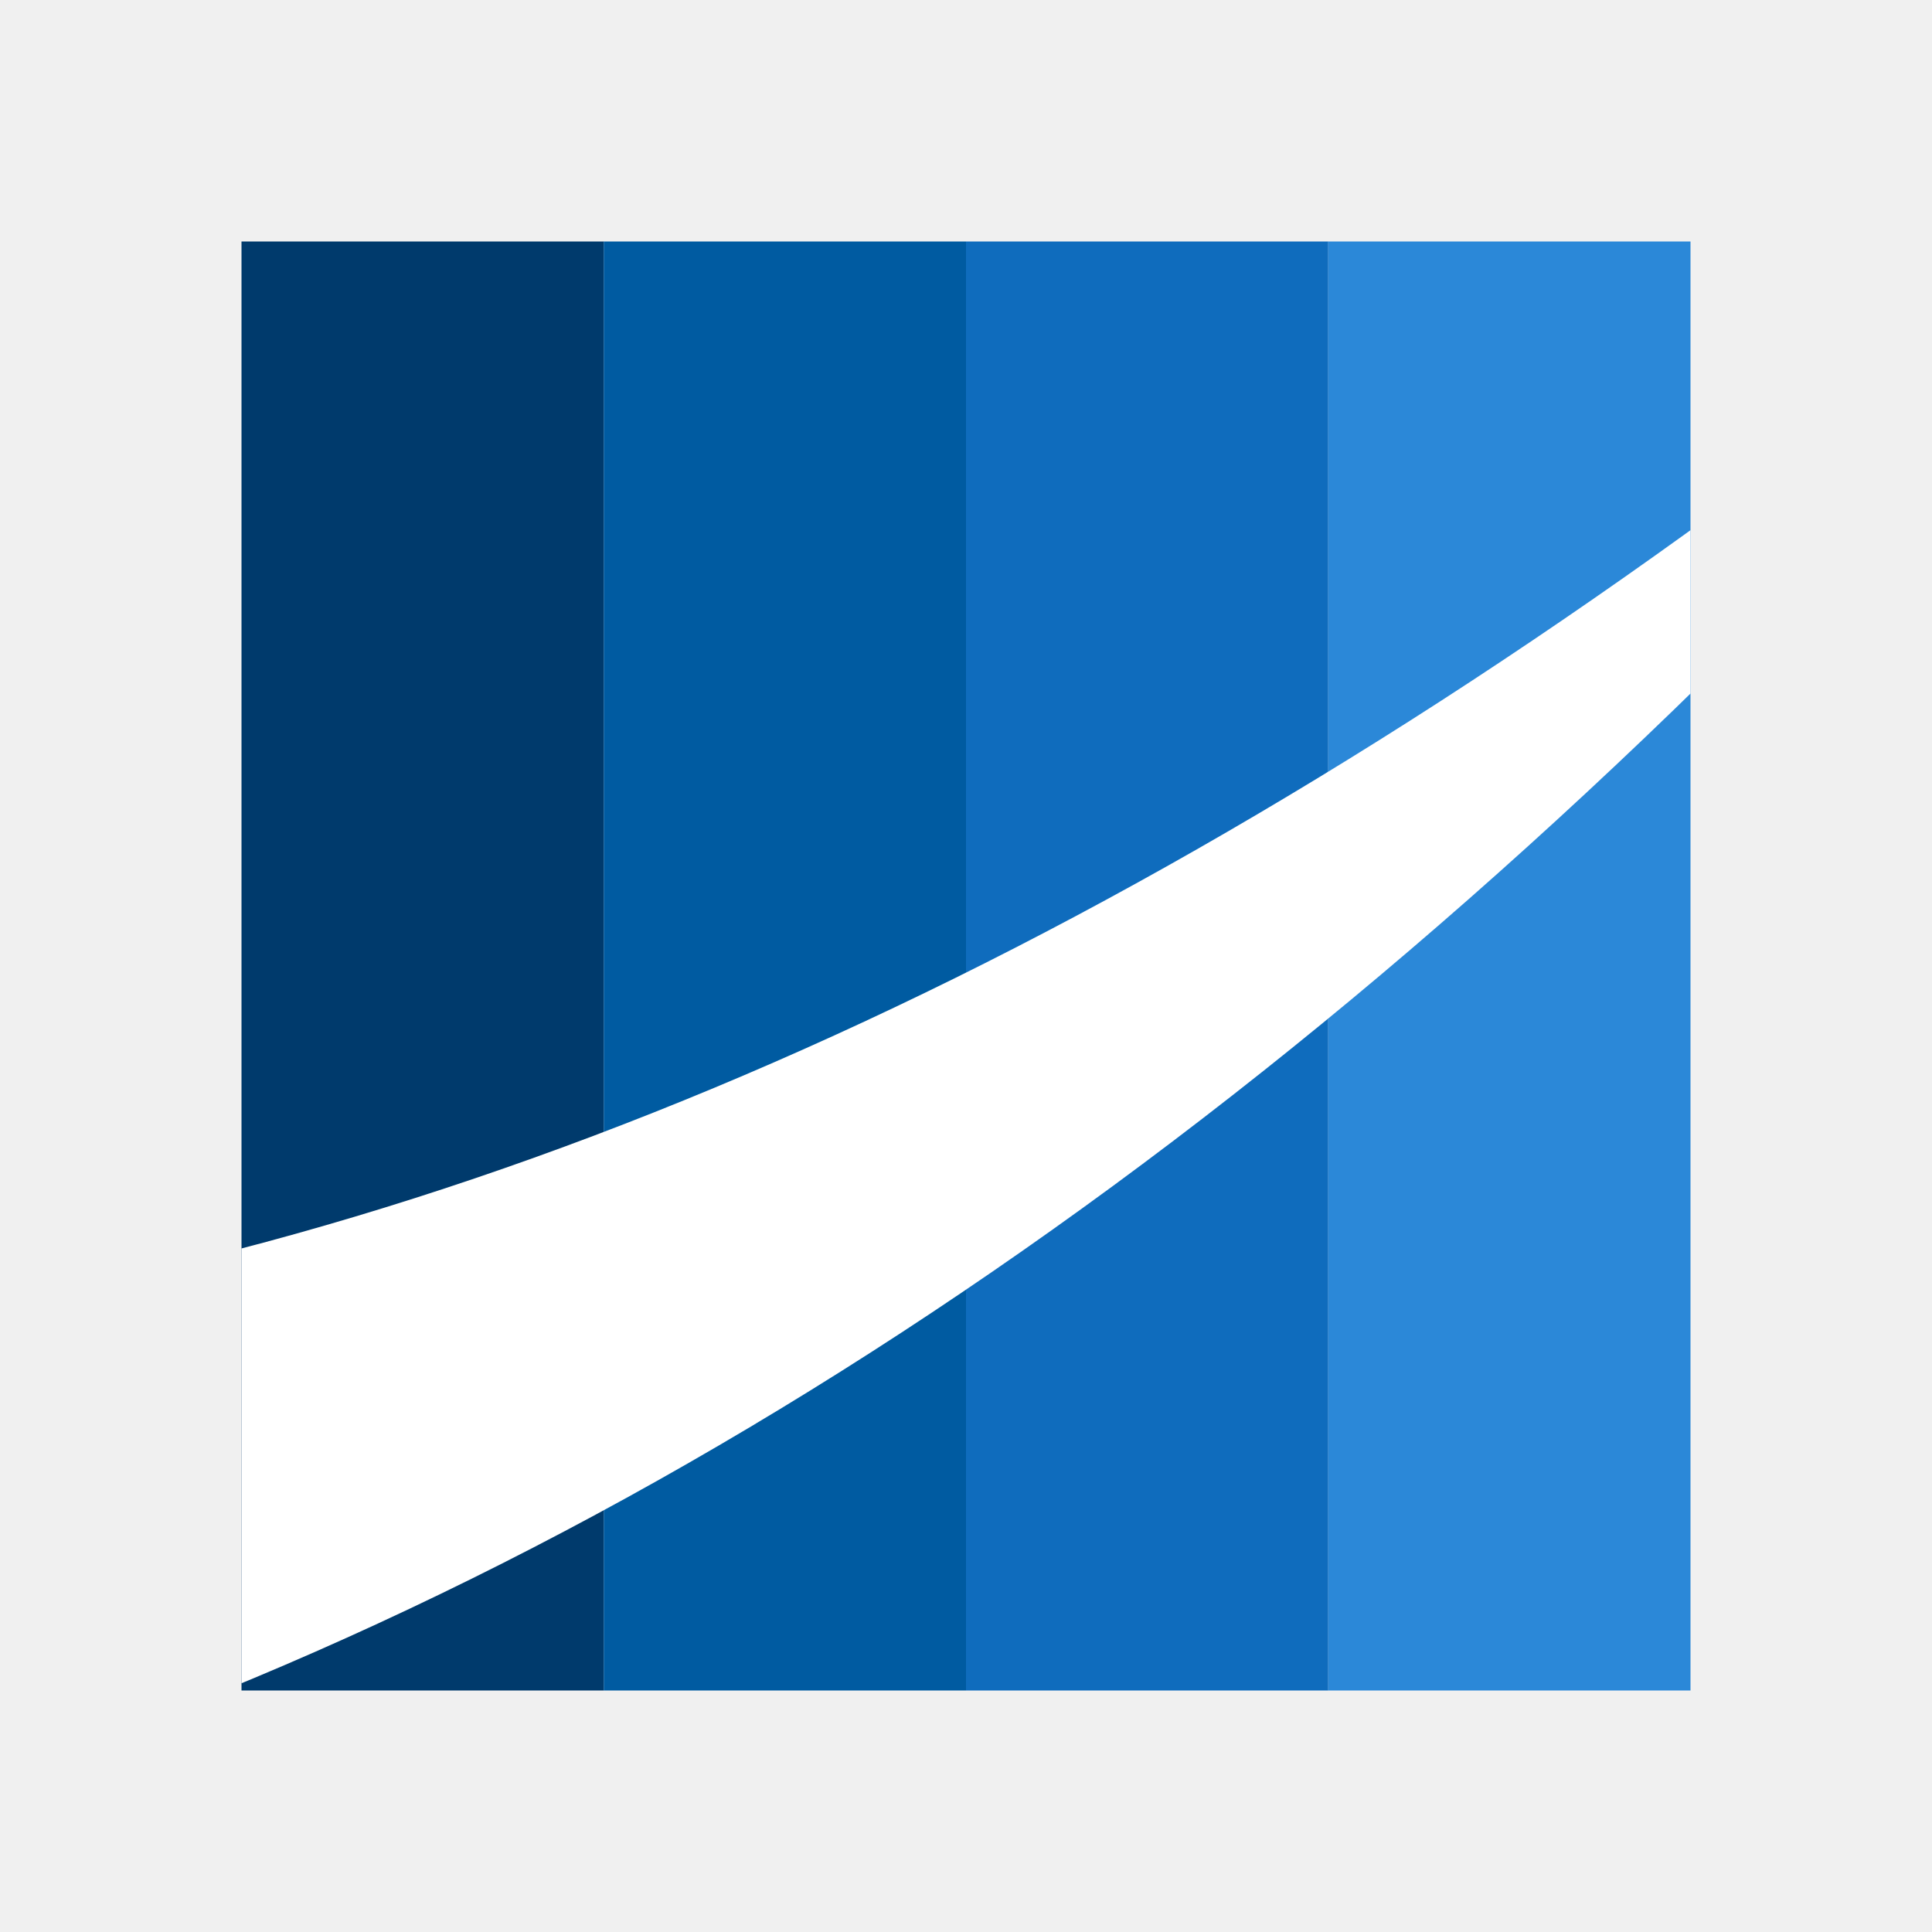
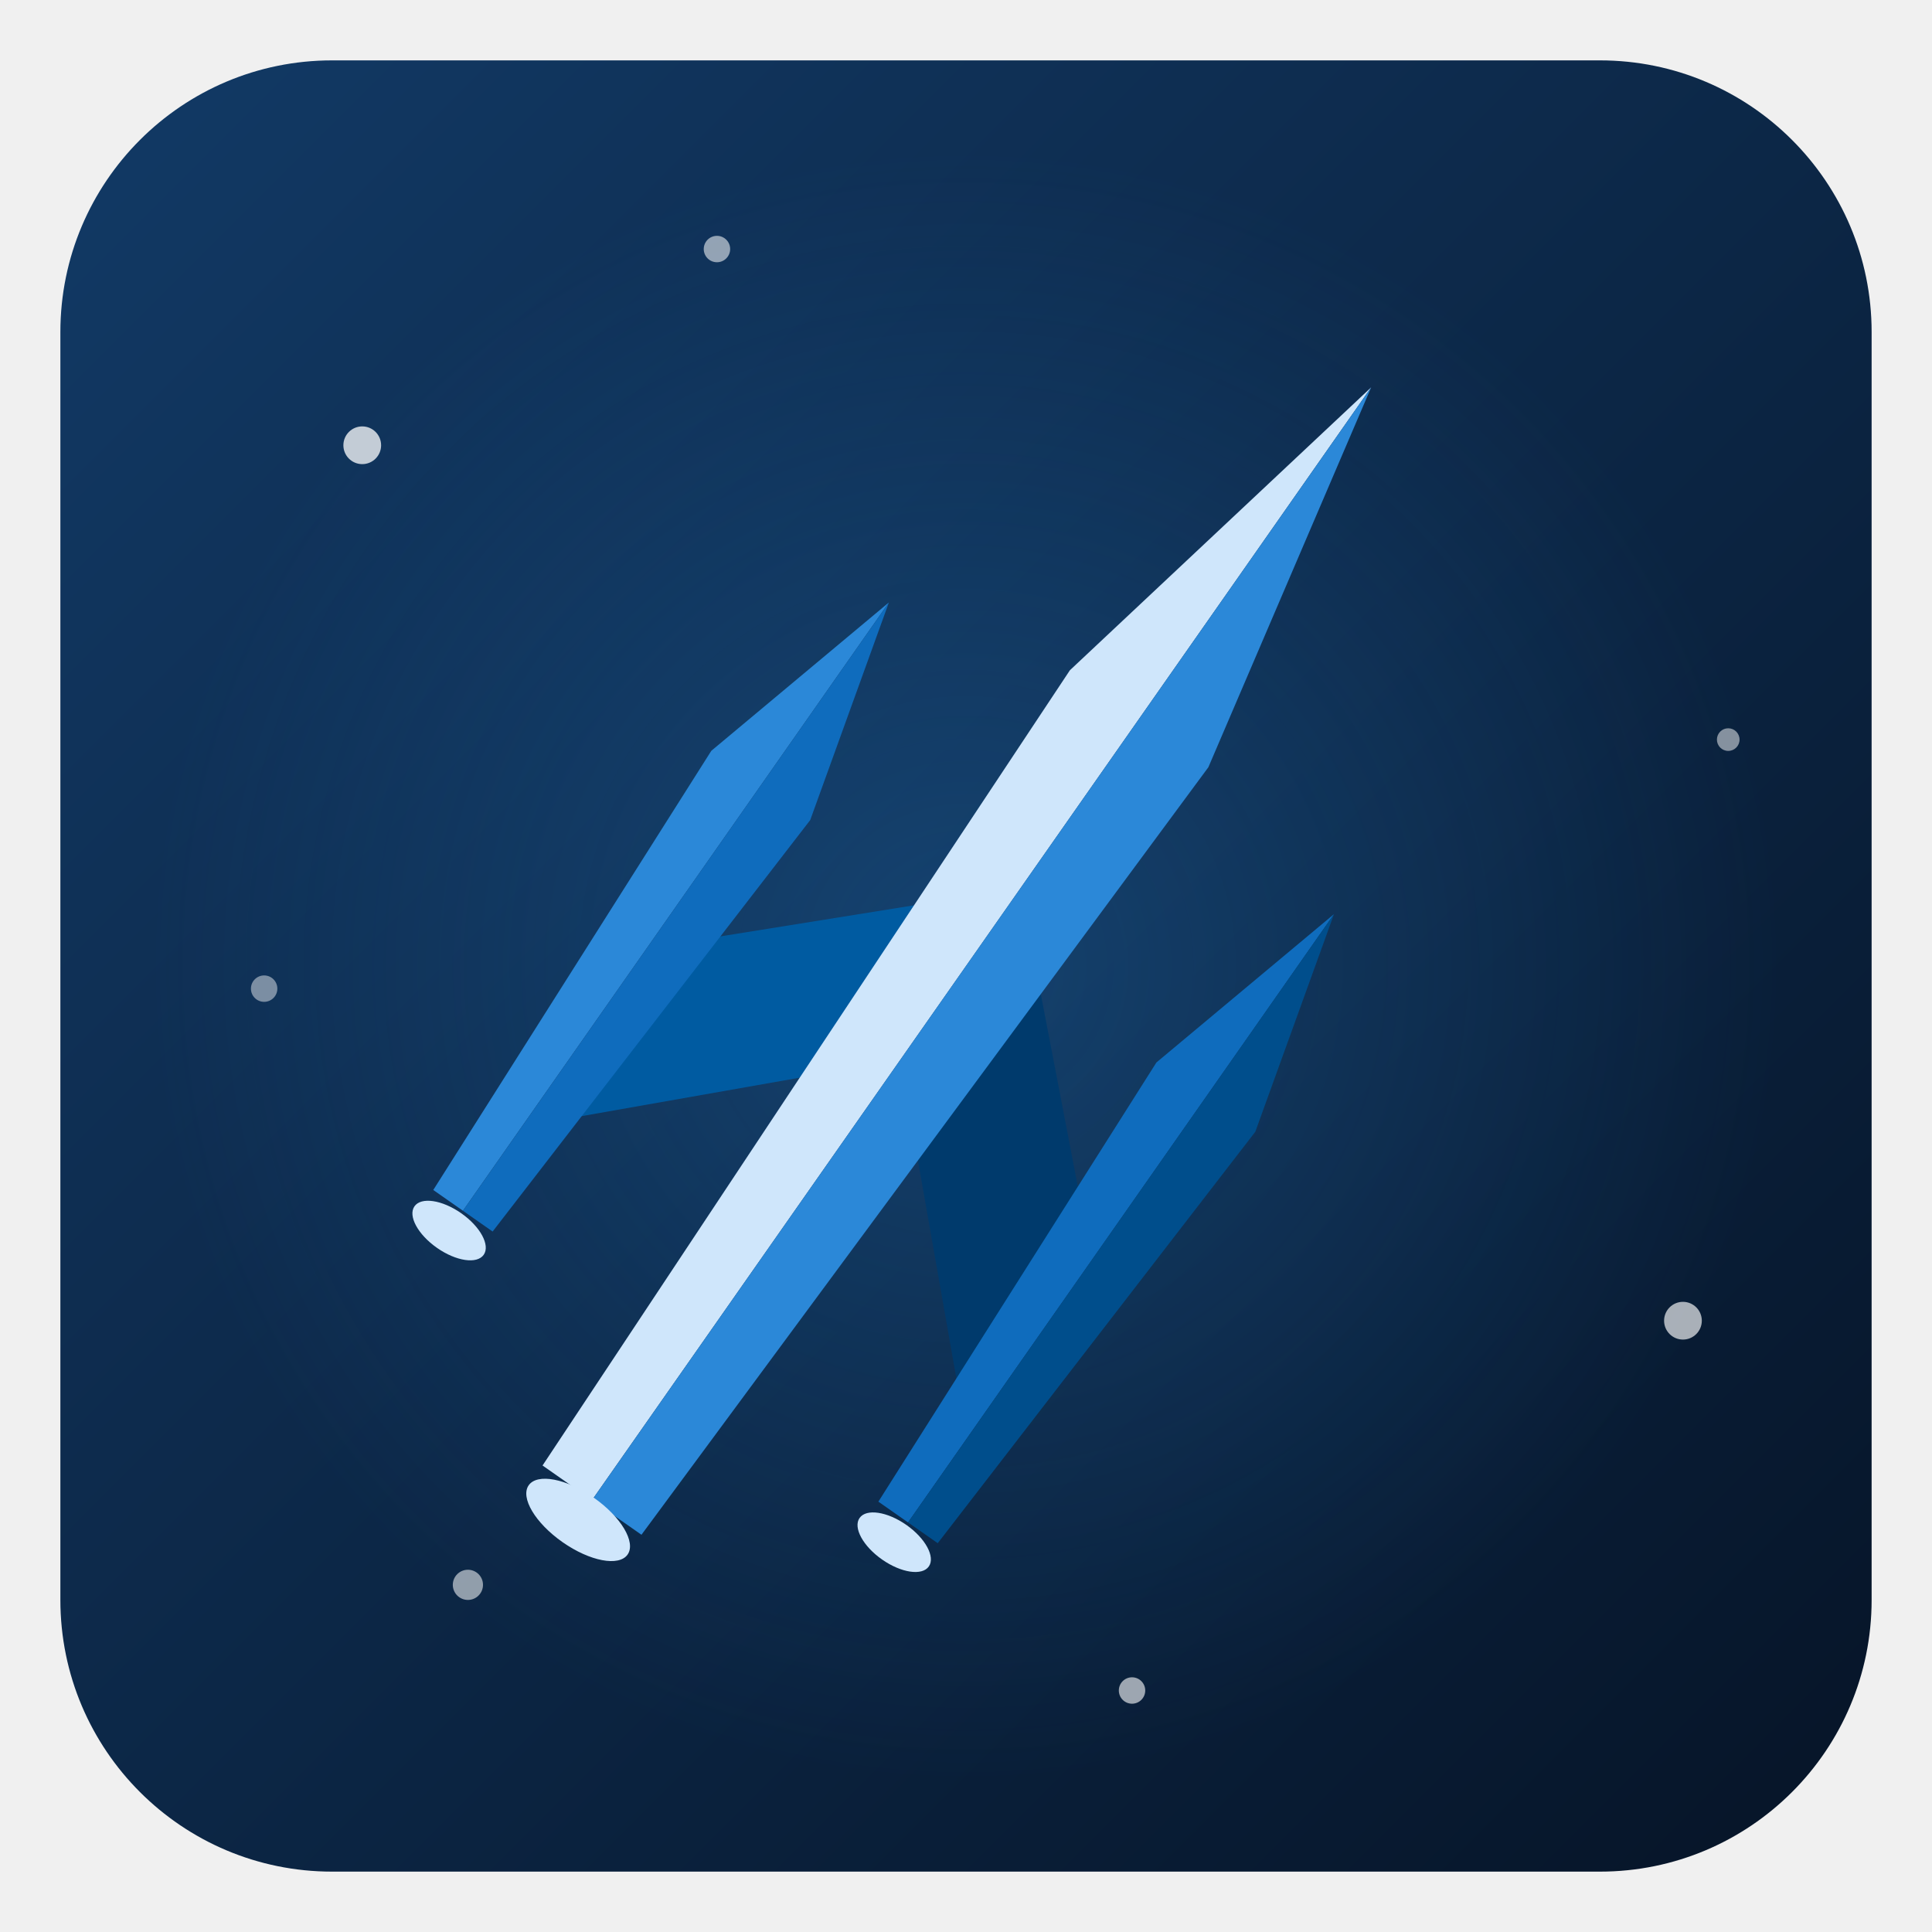
<svg xmlns="http://www.w3.org/2000/svg" viewBox="0 0 512 512">
  <defs>
-     <clipPath id="block">
-       <rect x="64" y="64" width="384" height="384" />
-     </clipPath>
+     <linearGradient id="deep" x1="0" y1="0" x2="1" y2="1">
+       <stop offset="0" stop-color="#123a66" />
+       <stop offset="1" stop-color="#061427" />
+     </linearGradient>
+     <radialGradient id="glow" cx=".5" cy=".5" r=".5">
+       <stop offset="0" stop-color="#2b88d8" stop-opacity=".28" />
+       <stop offset="1" stop-color="#2b88d8" stop-opacity="0" />
+     </radialGradient>
  </defs>
-   <rect x="64" y="64" width="96" height="384" fill="#003a6c" />
-   <rect x="160" y="64" width="96" height="384" fill="#005ba1" />
-   <rect x="256" y="64" width="96" height="384" fill="#0f6cbd" />
-   <rect x="352" y="64" width="96" height="384" fill="#2b88d8" />
-   <path clip-path="url(#block)" d="M0 345 Q250 300 512 92 L512 118 Q270 380 0 470 Z" fill="#fff" />
+   <rect x="16" y="16" width="480" height="480" rx="72" fill="url(#deep)" />
+   <circle cx="256" cy="256" r="220" fill="url(#glow)" />
+   <g fill="#fff">
+     <circle cx="96" cy="118" r="5" opacity=".75" />
+     <circle cx="190" cy="66" r="3.5" opacity=".55" />
+     <circle cx="70" cy="262" r="3.5" opacity=".45" />
+     <circle cx="124" cy="420" r="4" opacity=".55" />
+     <circle cx="300" cy="448" r="3.5" opacity=".6" />
+     <circle cx="446" cy="350" r="5" opacity=".65" />
+     <circle cx="458" cy="196" r="3" opacity=".5" />
+   </g>
+   <g transform="rotate(35 256 256) translate(256 256) scale(.8) translate(-256 -250)">
+     <polygon points="238,236 238,306 172,372 172,300" fill="#005ba1" />
+     <polygon points="274,236 274,306 340,372 340,300" fill="#003a6c" />
+     <polygon points="166,166 146,240 154,412 166,412" fill="#2b88d8" />
+     <polygon points="166,166 186,240 178,412 166,412" fill="#0f6cbd" />
+     <polygon points="346,166 326,240 334,412 346,412" fill="#0f6cbd" />
+     <polygon points="346,166 366,240 358,412 346,412" fill="#004e8c" />
+     <polygon points="256,16 228,150 236,466 256,466" fill="#cfe6fb" />
+     <polygon points="256,16 284,150 276,466 256,466" fill="#2b88d8" />
+     <g fill="#cfe6fb">
+       <ellipse cx="166" cy="420" rx="14" ry="7" />
+       <ellipse cx="346" cy="420" rx="14" ry="7" />
+       <ellipse cx="256" cy="474" rx="20" ry="9" />
+     </g>
+   </g>
</svg>
